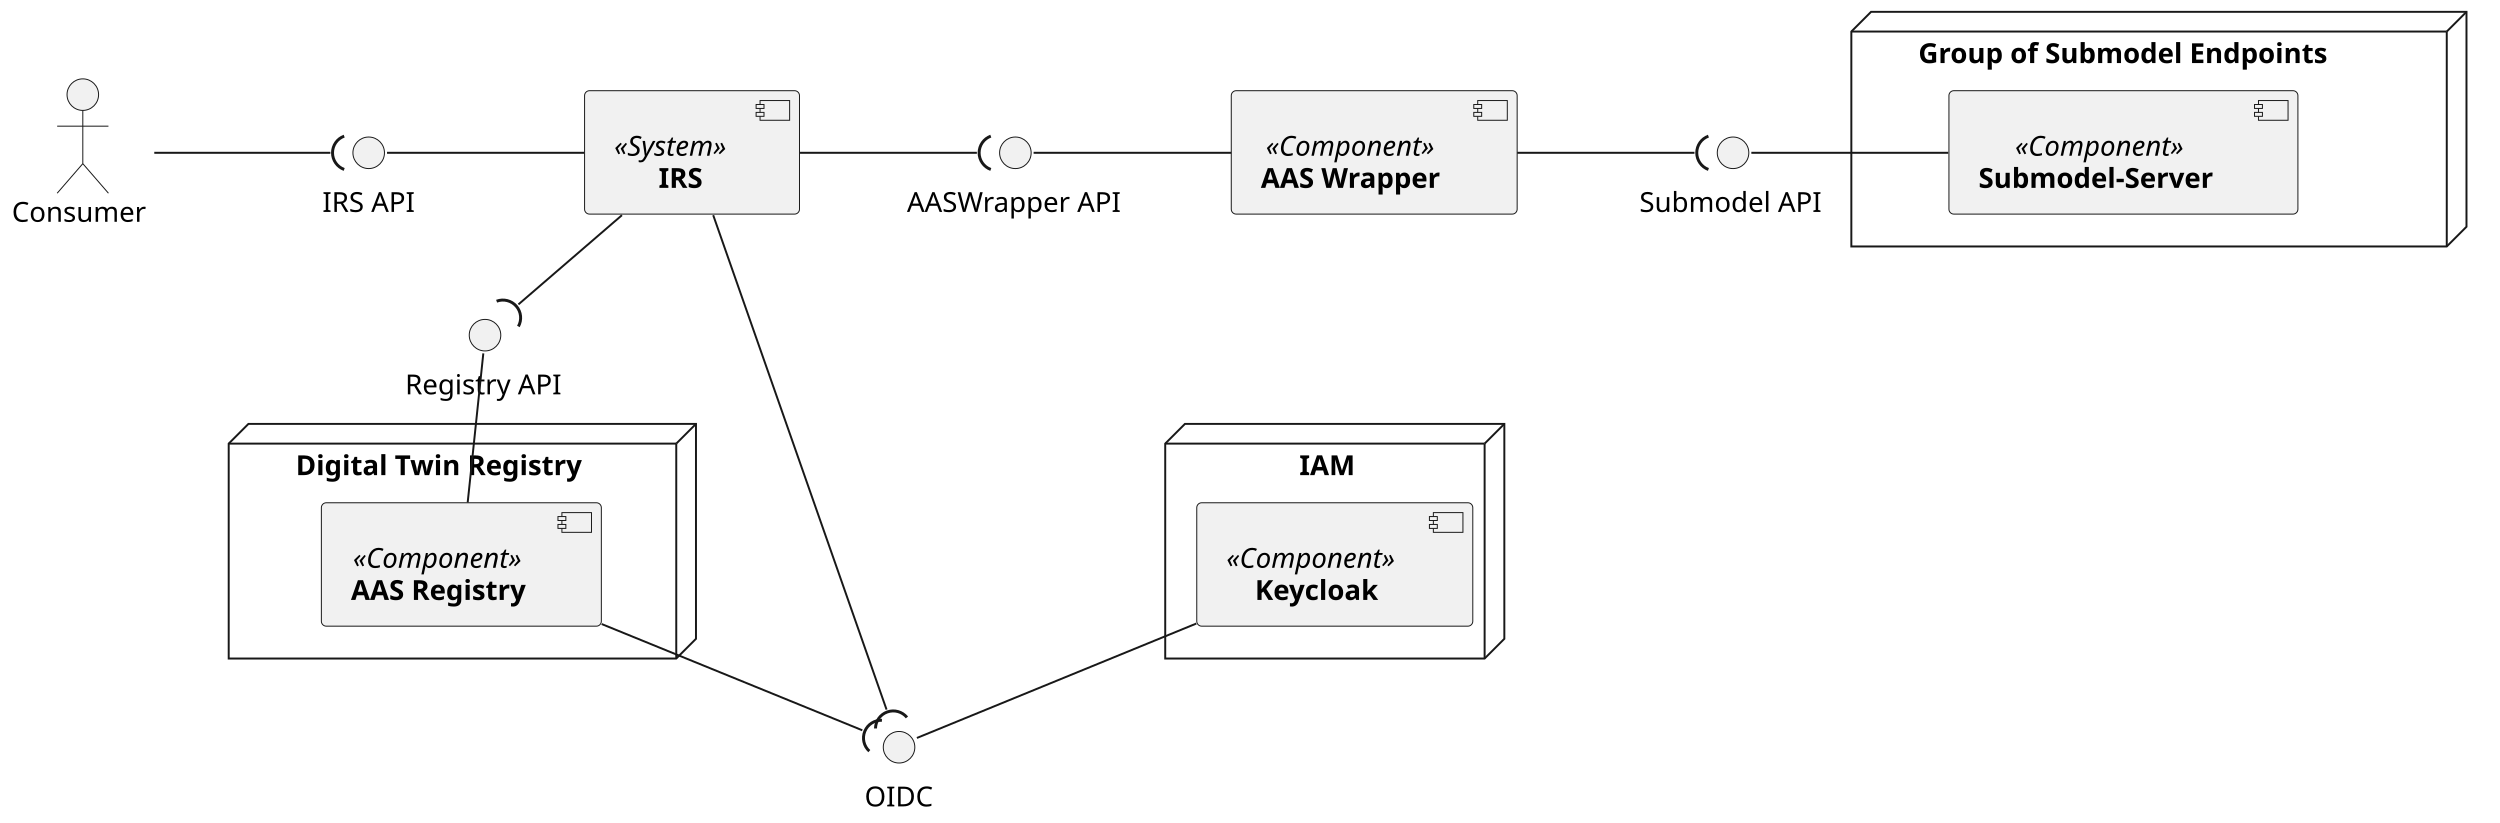
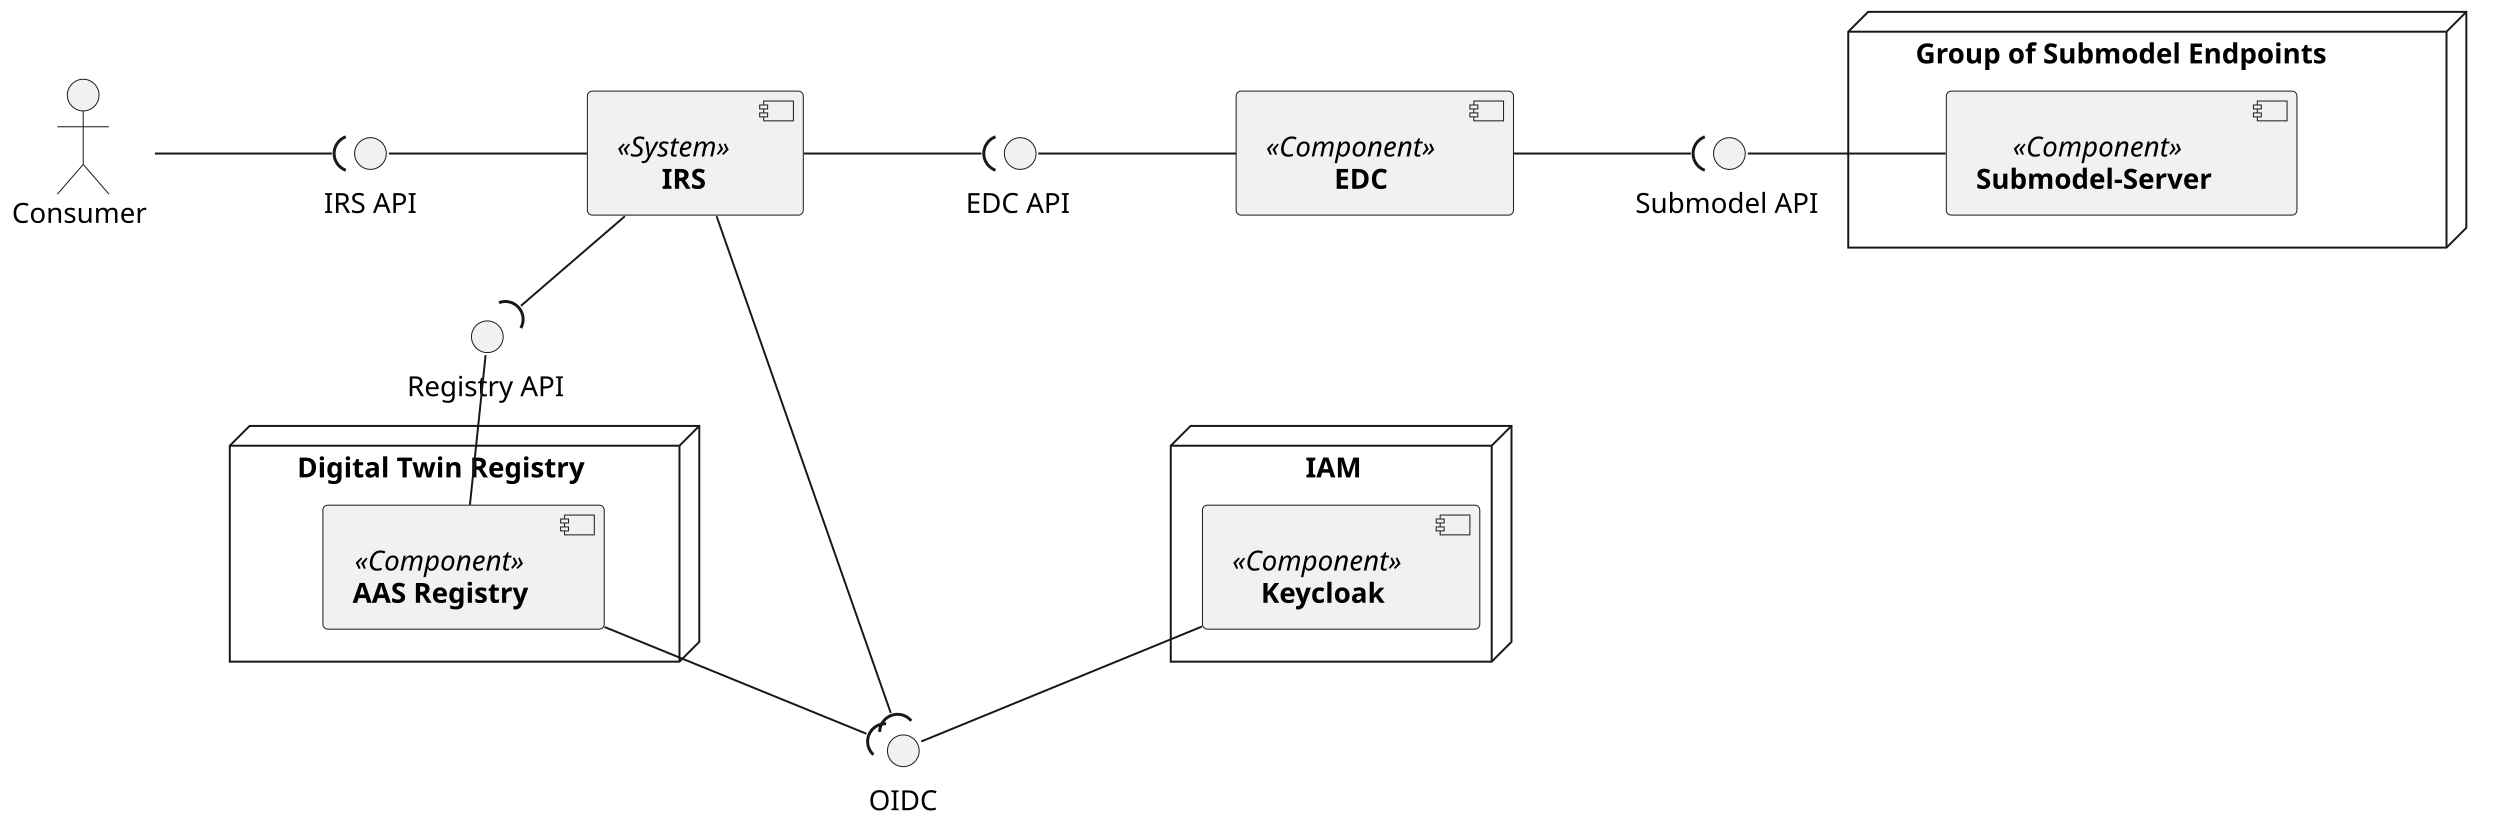
- <svg xmlns="http://www.w3.org/2000/svg" contentStyleType="text/css" height="417px" preserveAspectRatio="none" style="width:1268px;height:417px;background:#FFFFFF;" version="1.1" viewBox="0 0 1268 417" width="1268px" zoomAndPan="magnify">
+ <svg xmlns="http://www.w3.org/2000/svg" contentStyleType="text/css" height="417px" preserveAspectRatio="none" style="width:1262px;height:417px;background:#FFFFFF;" version="1.1" viewBox="0 0 1262 417" width="1262px" zoomAndPan="magnify">
  <defs />
  <g>
    <g id="cluster_Digital Twin Registry">
      <polygon points="116,225,126,215,353,215,353,324,343,334,116,334,116,225" style="stroke:#181818;stroke-width:1.0;fill:none;" />
      <line style="stroke:#181818;stroke-width:1.0;fill:none;" x1="343" x2="353" y1="225" y2="215" />
      <line style="stroke:#181818;stroke-width:1.0;fill:none;" x1="116" x2="343" y1="225" y2="225" />
      <line style="stroke:#181818;stroke-width:1.0;fill:none;" x1="343" x2="343" y1="225" y2="334" />
      <text fill="#000000" font-family="sans-serif" font-size="14" font-weight="bold" lengthAdjust="spacing" textLength="161" x="150" y="240.995">Digital Twin Registry</text>
    </g>
    <g id="cluster_Group of Submodel Endpoints">
-       <polygon points="939,16,949,6,1251,6,1251,115,1241,125,939,125,939,16" style="stroke:#181818;stroke-width:1.0;fill:none;" />
-       <line style="stroke:#181818;stroke-width:1.0;fill:none;" x1="1241" x2="1251" y1="16" y2="6" />
-       <line style="stroke:#181818;stroke-width:1.0;fill:none;" x1="939" x2="1241" y1="16" y2="16" />
-       <line style="stroke:#181818;stroke-width:1.0;fill:none;" x1="1241" x2="1241" y1="16" y2="125" />
-       <text fill="#000000" font-family="sans-serif" font-size="14" font-weight="bold" lengthAdjust="spacing" textLength="236" x="973" y="31.995">Group of Submodel Endpoints</text>
+       <polygon points="933,16,943,6,1245,6,1245,115,1235,125,933,125,933,16" style="stroke:#181818;stroke-width:1.0;fill:none;" />
+       <line style="stroke:#181818;stroke-width:1.0;fill:none;" x1="1235" x2="1245" y1="16" y2="6" />
+       <line style="stroke:#181818;stroke-width:1.0;fill:none;" x1="933" x2="1235" y1="16" y2="16" />
+       <line style="stroke:#181818;stroke-width:1.0;fill:none;" x1="1235" x2="1235" y1="16" y2="125" />
+       <text fill="#000000" font-family="sans-serif" font-size="14" font-weight="bold" lengthAdjust="spacing" textLength="236" x="967" y="31.995">Group of Submodel Endpoints</text>
    </g>
    <g id="cluster_IAM">
      <polygon points="591,225,601,215,763,215,763,324,753,334,591,334,591,225" style="stroke:#181818;stroke-width:1.0;fill:none;" />
      <line style="stroke:#181818;stroke-width:1.0;fill:none;" x1="753" x2="763" y1="225" y2="215" />
      <line style="stroke:#181818;stroke-width:1.0;fill:none;" x1="591" x2="753" y1="225" y2="225" />
      <line style="stroke:#181818;stroke-width:1.0;fill:none;" x1="753" x2="753" y1="225" y2="334" />
      <text fill="#000000" font-family="sans-serif" font-size="14" font-weight="bold" lengthAdjust="spacing" textLength="28" x="659" y="240.995">IAM</text>
    </g>
    <g id="elem_AASR">
      <rect fill="#F1F1F1" height="62.594" rx="2.5" ry="2.5" style="stroke:#181818;stroke-width:0.5;" width="142" x="163" y="255" />
      <rect fill="#F1F1F1" height="10" style="stroke:#181818;stroke-width:0.5;" width="15" x="285" y="260" />
      <rect fill="#F1F1F1" height="2" style="stroke:#181818;stroke-width:0.5;" width="4" x="283" y="262" />
      <rect fill="#F1F1F1" height="2" style="stroke:#181818;stroke-width:0.5;" width="4" x="283" y="266" />
      <text fill="#000000" font-family="sans-serif" font-size="14" font-style="italic" lengthAdjust="spacing" textLength="100" x="179" y="287.995">«Component»</text>
      <text fill="#000000" font-family="sans-serif" font-size="14" font-weight="bold" lengthAdjust="spacing" textLength="102" x="178" y="304.292">AAS Registry</text>
    </g>
    <g id="elem_SN">
-       <rect fill="#F1F1F1" height="62.594" rx="2.5" ry="2.5" style="stroke:#181818;stroke-width:0.5;" width="177" x="988.5" y="46" />
-       <rect fill="#F1F1F1" height="10" style="stroke:#181818;stroke-width:0.5;" width="15" x="1145.5" y="51" />
-       <rect fill="#F1F1F1" height="2" style="stroke:#181818;stroke-width:0.5;" width="4" x="1143.5" y="53" />
-       <rect fill="#F1F1F1" height="2" style="stroke:#181818;stroke-width:0.5;" width="4" x="1143.5" y="57" />
-       <text fill="#000000" font-family="sans-serif" font-size="14" font-style="italic" lengthAdjust="spacing" textLength="100" x="1022" y="78.995">«Component»</text>
-       <text fill="#000000" font-family="sans-serif" font-size="14" font-weight="bold" lengthAdjust="spacing" textLength="137" x="1003.5" y="95.292">Submodel-Server</text>
+       <rect fill="#F1F1F1" height="62.594" rx="2.5" ry="2.5" style="stroke:#181818;stroke-width:0.5;" width="177" x="982.5" y="46" />
+       <rect fill="#F1F1F1" height="10" style="stroke:#181818;stroke-width:0.5;" width="15" x="1139.5" y="51" />
+       <rect fill="#F1F1F1" height="2" style="stroke:#181818;stroke-width:0.5;" width="4" x="1137.5" y="53" />
+       <rect fill="#F1F1F1" height="2" style="stroke:#181818;stroke-width:0.5;" width="4" x="1137.5" y="57" />
+       <text fill="#000000" font-family="sans-serif" font-size="14" font-style="italic" lengthAdjust="spacing" textLength="100" x="1016" y="78.995">«Component»</text>
+       <text fill="#000000" font-family="sans-serif" font-size="14" font-weight="bold" lengthAdjust="spacing" textLength="137" x="997.5" y="95.292">Submodel-Server</text>
    </g>
    <g id="elem_KIAM">
      <rect fill="#F1F1F1" height="62.594" rx="2.5" ry="2.5" style="stroke:#181818;stroke-width:0.5;" width="140" x="607" y="255" />
      <rect fill="#F1F1F1" height="10" style="stroke:#181818;stroke-width:0.5;" width="15" x="727" y="260" />
      <rect fill="#F1F1F1" height="2" style="stroke:#181818;stroke-width:0.5;" width="4" x="725" y="262" />
      <rect fill="#F1F1F1" height="2" style="stroke:#181818;stroke-width:0.5;" width="4" x="725" y="266" />
      <text fill="#000000" font-family="sans-serif" font-size="14" font-style="italic" lengthAdjust="spacing" textLength="100" x="622" y="287.995">«Component»</text>
      <text fill="#000000" font-family="sans-serif" font-size="14" font-weight="bold" lengthAdjust="spacing" textLength="71" x="636.5" y="304.292">Keycloak</text>
    </g>
    <g id="elem_IRS">
      <rect fill="#F1F1F1" height="62.594" rx="2.5" ry="2.5" style="stroke:#181818;stroke-width:0.5;" width="109" x="296.5" y="46" />
      <rect fill="#F1F1F1" height="10" style="stroke:#181818;stroke-width:0.5;" width="15" x="385.5" y="51" />
      <rect fill="#F1F1F1" height="2" style="stroke:#181818;stroke-width:0.5;" width="4" x="383.5" y="53" />
      <rect fill="#F1F1F1" height="2" style="stroke:#181818;stroke-width:0.5;" width="4" x="383.5" y="57" />
      <text fill="#000000" font-family="sans-serif" font-size="14" font-style="italic" lengthAdjust="spacing" textLength="69" x="311.5" y="78.995">«System»</text>
      <text fill="#000000" font-family="sans-serif" font-size="14" font-weight="bold" lengthAdjust="spacing" textLength="24" x="334" y="95.292">IRS</text>
    </g>
-     <g id="elem_AASW">
-       <rect fill="#F1F1F1" height="62.594" rx="2.5" ry="2.5" style="stroke:#181818;stroke-width:0.5;" width="145" x="624.5" y="46" />
-       <rect fill="#F1F1F1" height="10" style="stroke:#181818;stroke-width:0.5;" width="15" x="749.5" y="51" />
-       <rect fill="#F1F1F1" height="2" style="stroke:#181818;stroke-width:0.5;" width="4" x="747.5" y="53" />
-       <rect fill="#F1F1F1" height="2" style="stroke:#181818;stroke-width:0.5;" width="4" x="747.5" y="57" />
-       <text fill="#000000" font-family="sans-serif" font-size="14" font-style="italic" lengthAdjust="spacing" textLength="100" x="642" y="78.995">«Component»</text>
-       <text fill="#000000" font-family="sans-serif" font-size="14" font-weight="bold" lengthAdjust="spacing" textLength="105" x="639.5" y="95.292">AAS Wrapper</text>
+     <g id="elem_EDC">
+       <rect fill="#F1F1F1" height="62.594" rx="2.5" ry="2.5" style="stroke:#181818;stroke-width:0.5;" width="140" x="624" y="46" />
+       <rect fill="#F1F1F1" height="10" style="stroke:#181818;stroke-width:0.5;" width="15" x="744" y="51" />
+       <rect fill="#F1F1F1" height="2" style="stroke:#181818;stroke-width:0.5;" width="4" x="742" y="53" />
+       <rect fill="#F1F1F1" height="2" style="stroke:#181818;stroke-width:0.5;" width="4" x="742" y="57" />
+       <text fill="#000000" font-family="sans-serif" font-size="14" font-style="italic" lengthAdjust="spacing" textLength="100" x="639" y="78.995">«Component»</text>
+       <text fill="#000000" font-family="sans-serif" font-size="14" font-weight="bold" lengthAdjust="spacing" textLength="31" x="673.5" y="95.292">EDC</text>
    </g>
    <g id="elem_Consumer">
      <ellipse cx="42" cy="48" fill="#F1F1F1" rx="8" ry="8" style="stroke:#181818;stroke-width:0.5;" />
      <path d="M42,56 L42,83 M29,64 L55,64 M42,83 L29,98 M42,83 L55,98 " fill="none" style="stroke:#181818;stroke-width:0.5;" />
      <text fill="#000000" font-family="sans-serif" font-size="14" lengthAdjust="spacing" textLength="72" x="6" y="112.495">Consumer</text>
    </g>
    <g id="elem_IAPI">
      <ellipse cx="187" cy="77.5" fill="#F1F1F1" rx="8" ry="8" style="stroke:#181818;stroke-width:0.5;" />
      <text fill="#000000" font-family="sans-serif" font-size="14" lengthAdjust="spacing" textLength="47" x="163.5" y="107.495">IRS API</text>
    </g>
-     <g id="elem_IAASW">
+     <g id="elem_IEDC">
      <ellipse cx="515" cy="77.5" fill="#F1F1F1" rx="8" ry="8" style="stroke:#181818;stroke-width:0.5;" />
-       <text fill="#000000" font-family="sans-serif" font-size="14" lengthAdjust="spacing" textLength="110" x="460" y="107.495">AASWrapper API</text>
+       <text fill="#000000" font-family="sans-serif" font-size="14" lengthAdjust="spacing" textLength="55" x="487.5" y="107.495">EDC API</text>
    </g>
    <g id="elem_IRAPI">
      <ellipse cx="246" cy="170" fill="#F1F1F1" rx="8" ry="8" style="stroke:#181818;stroke-width:0.5;" />
      <text fill="#000000" font-family="sans-serif" font-size="14" lengthAdjust="spacing" textLength="81" x="205.5" y="199.995">Registry API</text>
    </g>
    <g id="elem_ISubModelAPI">
-       <ellipse cx="879" cy="77.5" fill="#F1F1F1" rx="8" ry="8" style="stroke:#181818;stroke-width:0.5;" />
-       <text fill="#000000" font-family="sans-serif" font-size="14" lengthAdjust="spacing" textLength="95" x="831.5" y="107.495">Submodel API</text>
+       <ellipse cx="873" cy="77.5" fill="#F1F1F1" rx="8" ry="8" style="stroke:#181818;stroke-width:0.5;" />
+       <text fill="#000000" font-family="sans-serif" font-size="14" lengthAdjust="spacing" textLength="95" x="825.5" y="107.495">Submodel API</text>
    </g>
    <g id="elem_IAMAPI">
      <ellipse cx="456" cy="379" fill="#F1F1F1" rx="8" ry="8" style="stroke:#181818;stroke-width:0.5;" />
      <text fill="#000000" font-family="sans-serif" font-size="14" lengthAdjust="spacing" textLength="35" x="438.5" y="408.995">OIDC</text>
    </g>
    <g id="link_Consumer_IAPI">
      <path d="M78.25,77.5 C108.02,77.5 137.79,77.5 167.56,77.5 " fill="none" id="Consumer-to-IAPI" style="stroke:#181818;stroke-width:1.0;" />
      <path d="M174.572,69.043 A9,9 0 0 0 174.572 85.957" fill="none" style="stroke:#181818;stroke-width:1.5;" />
    </g>
    <g id="link_IAPI_IRS">
      <path d="M196.29,77.5 C229.63,77.5 262.97,77.5 296.31,77.5 " fill="none" id="IAPI-IRS" style="stroke:#181818;stroke-width:1.0;" />
    </g>
-     <g id="link_IAASW_AASW">
-       <path d="M524.24,77.5 C557.65,77.5 591.05,77.5 624.46,77.5 " fill="none" id="IAASW-AASW" style="stroke:#181818;stroke-width:1.0;" />
+     <g id="link_IEDC_EDC">
+       <path d="M524.09,77.5 C557.39,77.5 590.68,77.5 623.98,77.5 " fill="none" id="IEDC-EDC" style="stroke:#181818;stroke-width:1.0;" />
    </g>
-     <g id="link_IRS_IAASW">
-       <path d="M405.77,77.5 C435.67,77.5 465.57,77.5 495.47,77.5 " fill="none" id="IRS-to-IAASW" style="stroke:#181818;stroke-width:1.0;" />
+     <g id="link_IRS_IEDC">
+       <path d="M405.77,77.5 C435.67,77.5 465.57,77.5 495.47,77.5 " fill="none" id="IRS-to-IEDC" style="stroke:#181818;stroke-width:1.0;" />
      <path d="M502.532,69.043 A9,9 0 0 0 502.532 85.957" fill="none" style="stroke:#181818;stroke-width:1.5;" />
    </g>
    <g id="link_ISubModelAPI_SN">
-       <path d="M888.28,77.5 C921.58,77.5 954.87,77.5 988.17,77.5 " fill="none" id="ISubModelAPI-SN" style="stroke:#181818;stroke-width:1.0;" />
+       <path d="M882.28,77.5 C915.58,77.5 948.87,77.5 982.17,77.5 " fill="none" id="ISubModelAPI-SN" style="stroke:#181818;stroke-width:1.0;" />
    </g>
-     <g id="link_AASW_ISubModelAPI">
-       <path d="M769.52,77.5 C799.49,77.5 829.46,77.5 859.43,77.5 " fill="none" id="AASW-to-ISubModelAPI" style="stroke:#181818;stroke-width:1.0;" />
-       <path d="M866.512,69.043 A9,9 0 0 0 866.512 85.957" fill="none" style="stroke:#181818;stroke-width:1.5;" />
+     <g id="link_EDC_ISubModelAPI">
+       <path d="M764.27,77.5 C794.04,77.5 823.8,77.5 853.56,77.5 " fill="none" id="EDC-to-ISubModelAPI" style="stroke:#181818;stroke-width:1.0;" />
+       <path d="M860.582,69.043 A9,9 0 0 0 860.582 85.957" fill="none" style="stroke:#181818;stroke-width:1.5;" />
    </g>
    <g id="link_IRS_IRAPI">
      <path d="M315.45,109.14 C297.71,124.43 277.09,142.21 262.95,154.39 " fill="none" id="IRS-to-IRAPI" style="stroke:#181818;stroke-width:1.0;" />
      <path d="M262.924,165.585 A9,9 0 0 0 251.878 152.775" fill="none" style="stroke:#181818;stroke-width:1.5;" />
    </g>
    <g id="link_IRAPI_AASR">
      <path d="M245.14,179.23 C243.5,194.82 239.88,229.36 237.21,254.85 " fill="none" id="IRAPI-AASR" style="stroke:#181818;stroke-width:1.0;" />
    </g>
    <g id="link_IRS_IAMAPI">
      <path d="M361.74,109.14 C383.51,171.24 432.24,310.22 449.66,359.91 " fill="none" id="IRS-to-IAMAPI" style="stroke:#181818;stroke-width:1.0;" />
      <path d="M460.008,363.871 A9,9 0 0 0 444.05 369.481" fill="none" style="stroke:#181818;stroke-width:1.5;" />
    </g>
    <g id="link_AASR_IAMAPI">
      <path d="M305.16,316.51 C351.49,335.4 408.5,358.64 437.36,370.4 " fill="none" id="AASR-to-IAMAPI" style="stroke:#181818;stroke-width:1.0;" />
      <path d="M447.312,365.327 A9,9 0 0 0 440.91 380.983" fill="none" style="stroke:#181818;stroke-width:1.5;" />
    </g>
    <g id="link_KIAM_IAMAPI">
      <path d="M606.77,316.26 C554.7,337.58 488.8,364.57 465.05,374.29 " fill="none" id="KIAM-IAMAPI" style="stroke:#181818;stroke-width:1.0;" />
    </g>
  </g>
</svg>
